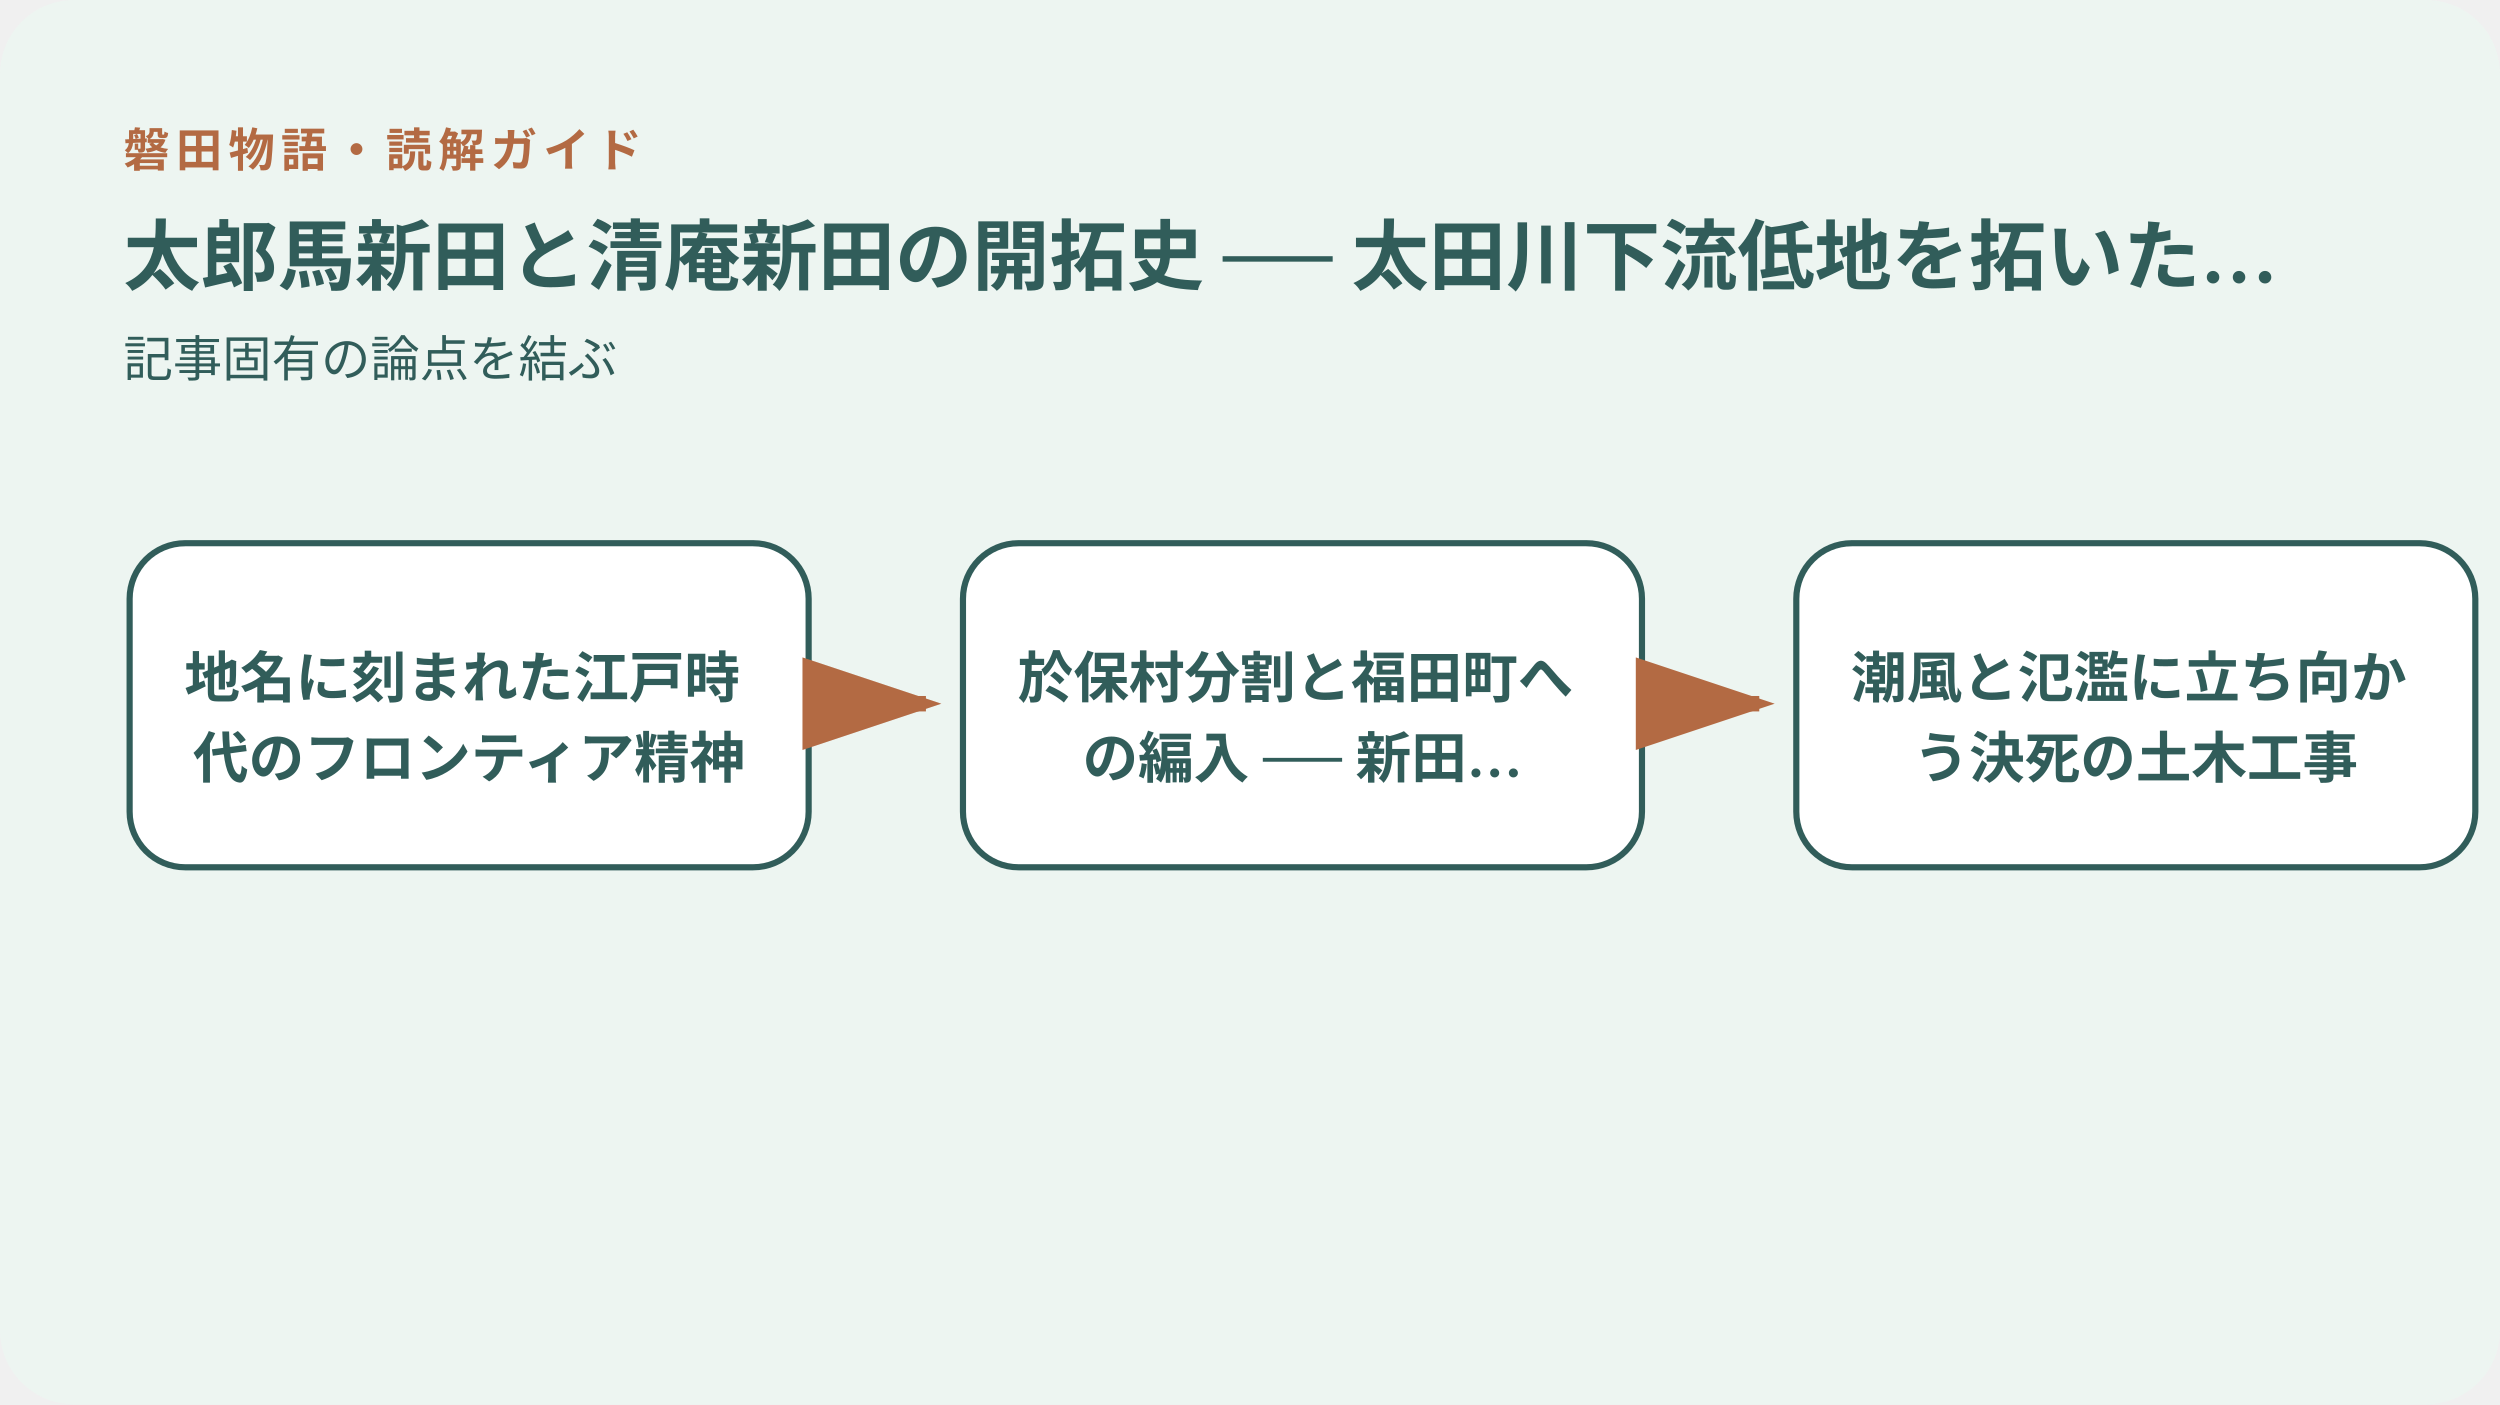
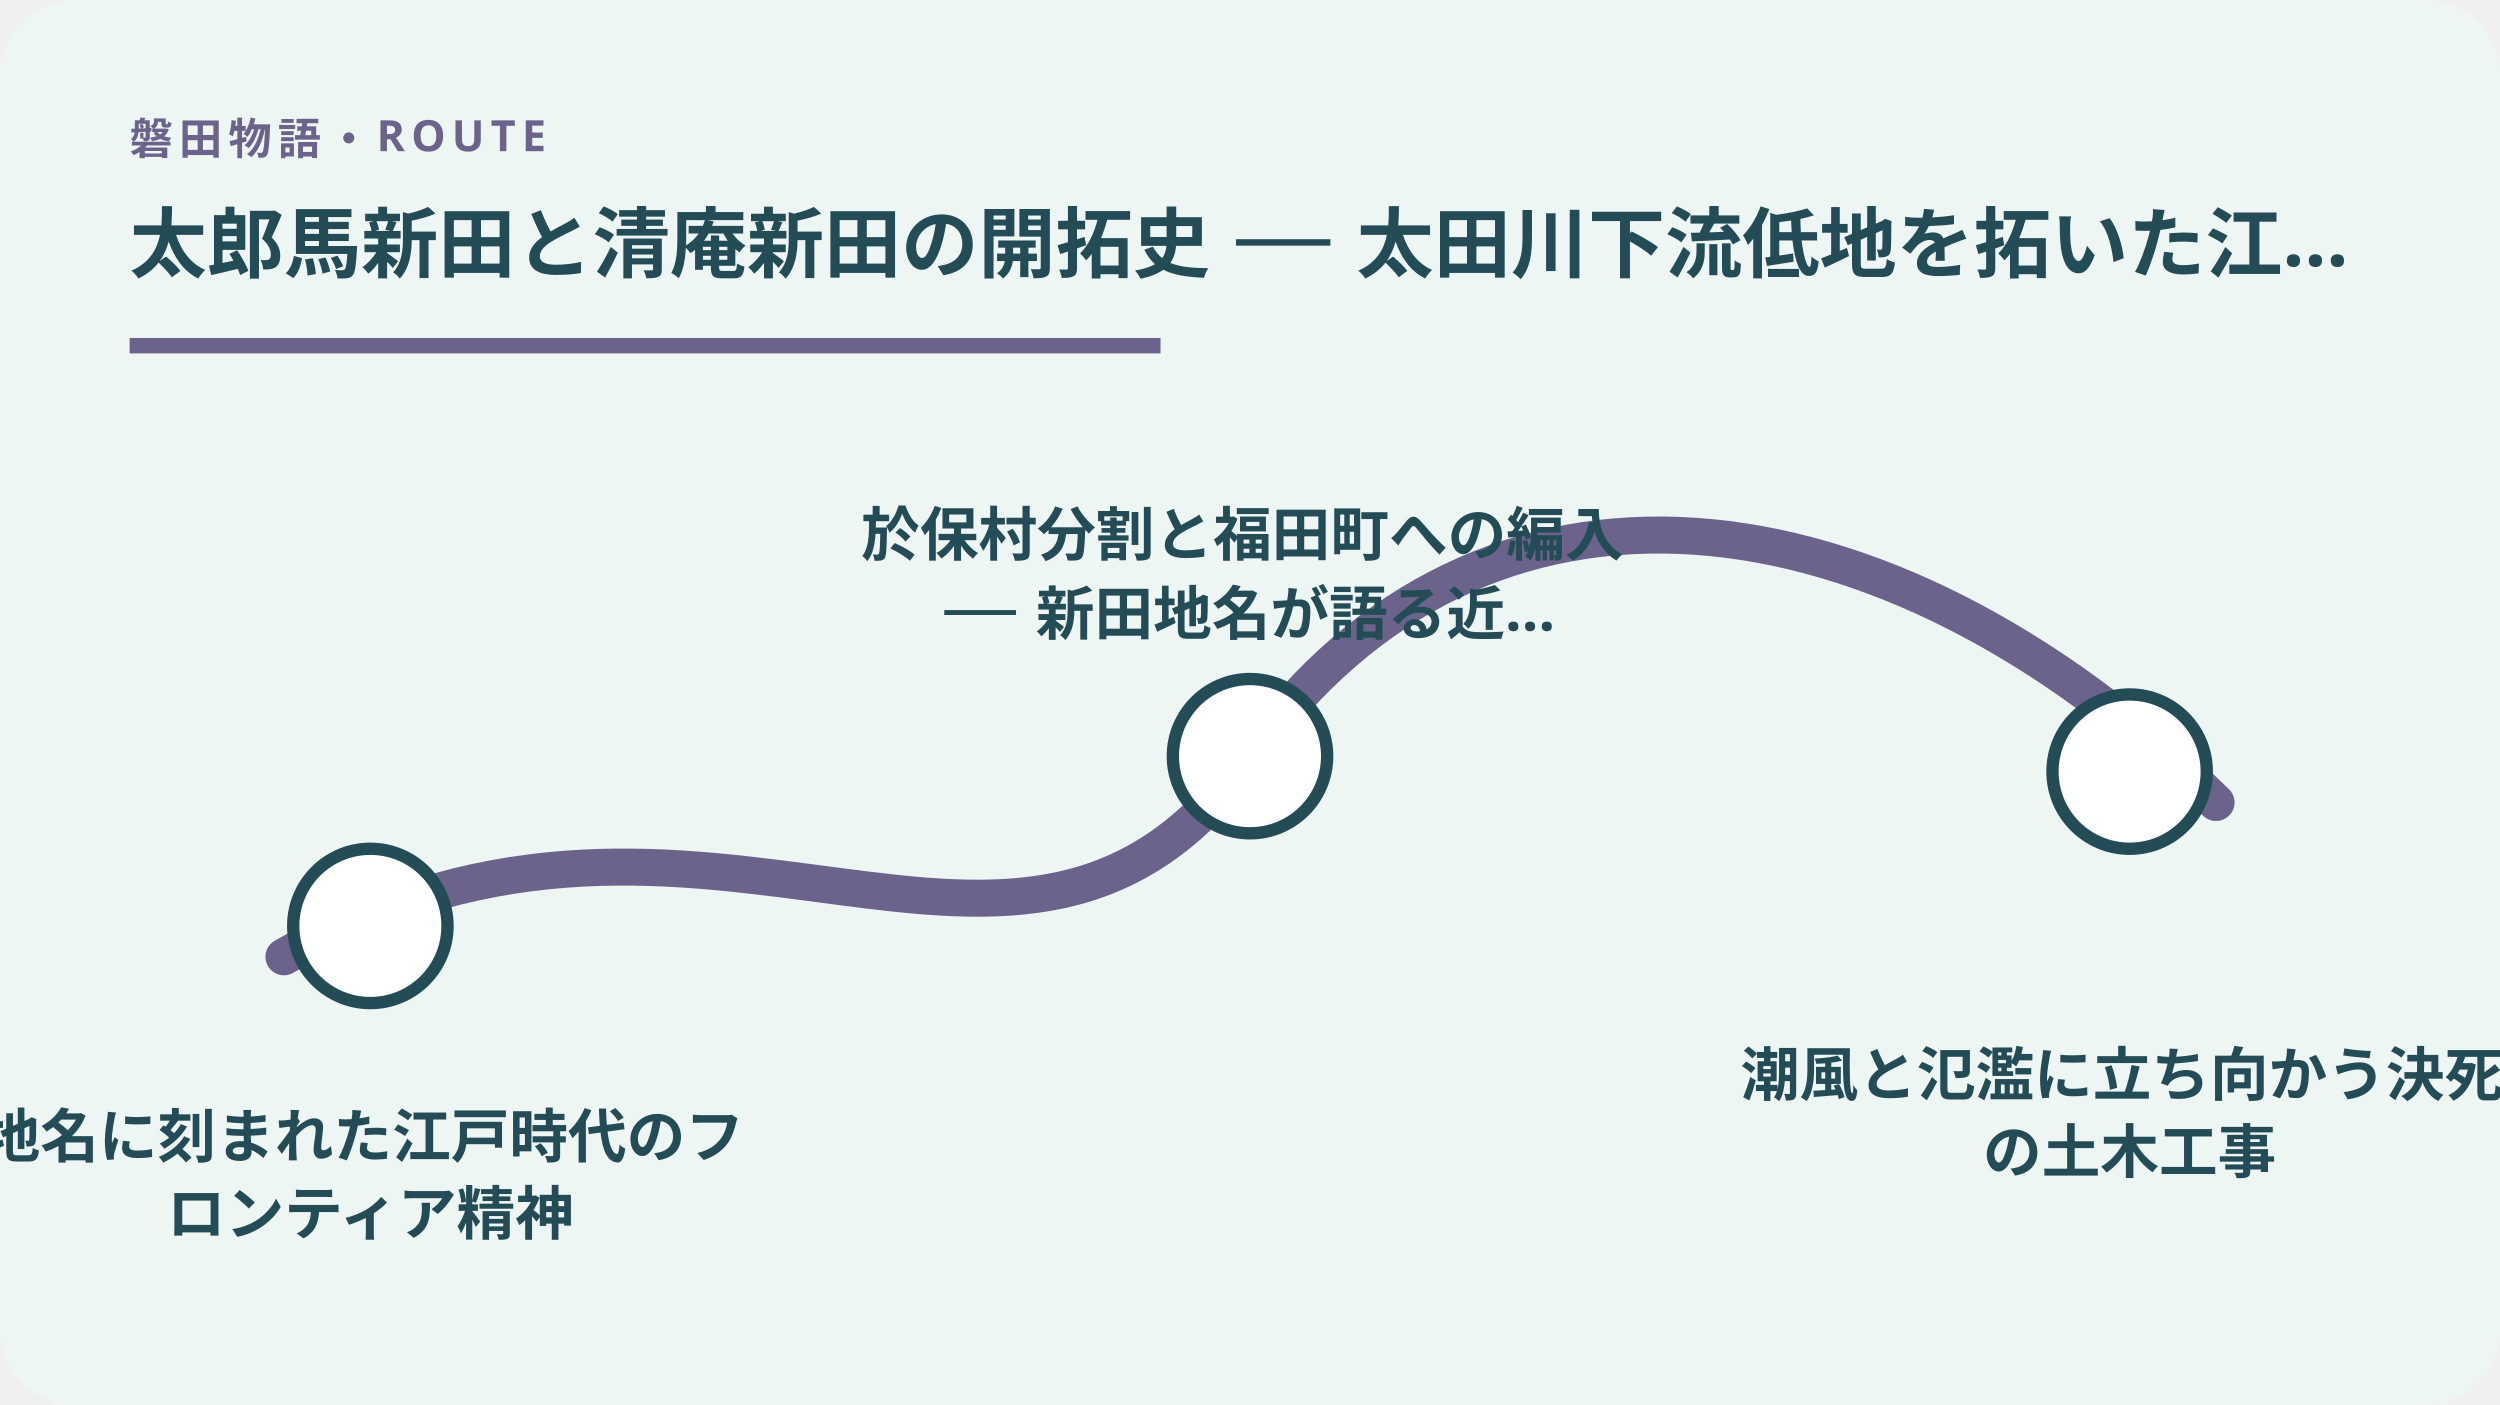
<svg xmlns="http://www.w3.org/2000/svg" width="810" height="455" viewBox="0 0 810 455" role="img" aria-labelledby="title desc">
-   <defs>
-     <marker id="a" markerWidth="10" markerHeight="10" refX="8" refY="3" orient="auto">
-       <path d="M0,0 L0,6 L9,3 z" fill="#b36a43" />
-     </marker>
-   </defs>
-   <rect width="810" height="455" rx="24" fill="#edf5f1" />
-   <text x="40" y="54" font-size="15" font-weight="700" fill="#b36a43" letter-spacing="2">磐田物語・読解ガイド</text>
-   <text x="40" y="92" font-size="25" font-weight="700" fill="#315d5a">太郎馬新田と清庵新田の開拓史 ── 太田川下流低地を拓いた…</text>
-   <text x="40" y="122" font-size="16" fill="#315d5a">記事固有の論点を結ぶ</text>
-   <rect x="42" y="176" width="220" height="105" rx="18" fill="#fff" stroke="#315d5a" stroke-width="2" />
-   <text x="152" y="226" text-anchor="middle" font-size="18" font-weight="700" fill="#315d5a">
-     <tspan x="152" dy="0">地名に刻まれた江戸時</tspan>
-     <tspan x="152" dy="26">代のフロンティア精神</tspan>
+   <rect width="810" height="455" rx="24" fill="#eef6f3" />
+   <path d="M42 112 H376" stroke="#6b638c" stroke-width="5" />
+   <text x="42" y="50" font-family="sans-serif" font-size="14" font-weight="700" fill="#6b638c" letter-spacing="2">磐田物語・ROUTE</text>
+   <text x="42" y="88" font-family="sans-serif" font-size="25" font-weight="700" fill="#244c57">太郎馬新田と清庵新田の開拓史 ── 太田川下流低地を拓いた江…</text>
+   <path d="M92 310 C230 231,330 350,405 245 S610 155,718 260" fill="none" stroke="#6b638c" stroke-width="12" stroke-linecap="round" />
+   <circle cx="120" cy="300" r="25" fill="#fff" stroke="#244c57" stroke-width="4" />
+   <circle cx="405" cy="245" r="25" fill="#fff" stroke="#244c57" stroke-width="4" />
+   <circle cx="690" cy="250" r="25" fill="#fff" stroke="#244c57" stroke-width="4" />
+   <text x="120" y="375" text-anchor="middle" font-family="sans-serif" font-size="19" font-weight="700" fill="#244c57">
+     <tspan x="120" dy="0">地名に刻まれた江戸時代のフ</tspan>
+     <tspan x="120" dy="25">ロンティア精神</tspan>
  </text>
-   <path d="M268 228 H300" stroke="#b36a43" stroke-width="5" marker-end="url(#a)" />
-   <rect x="312" y="176" width="220" height="105" rx="18" fill="#fff" stroke="#315d5a" stroke-width="2" />
-   <text x="422" y="226" text-anchor="middle" font-size="18" font-weight="700" fill="#315d5a">
-     <tspan x="422" dy="0">於保村分割と福田町へ</tspan>
-     <tspan x="422" dy="26">の編入 ── 新田…</tspan>
+   <text x="405" y="180" text-anchor="middle" font-family="sans-serif" font-size="19" font-weight="700" fill="#244c57">
+     <tspan x="405" dy="0">於保村分割と福田町への編入</tspan>
+     <tspan x="405" dy="25"> ── 新田地名が語る近…</tspan>
  </text>
-   <path d="M538 228 H570" stroke="#b36a43" stroke-width="5" marker-end="url(#a)" />
-   <rect x="582" y="176" width="220" height="105" rx="18" fill="#fff" stroke="#315d5a" stroke-width="2" />
-   <text x="692" y="226" text-anchor="middle" font-size="18" font-weight="700" fill="#315d5a">
-     <tspan x="692" dy="0">潮風と氾濫に立ち向か</tspan>
-     <tspan x="692" dy="26">う決死の土木工事</tspan>
+   <text x="690" y="355" text-anchor="middle" font-family="sans-serif" font-size="19" font-weight="700" fill="#244c57">
+     <tspan x="690" dy="0">潮風と氾濫に立ち向かう決死</tspan>
+     <tspan x="690" dy="25">の土木工事</tspan>
  </text>
</svg>
